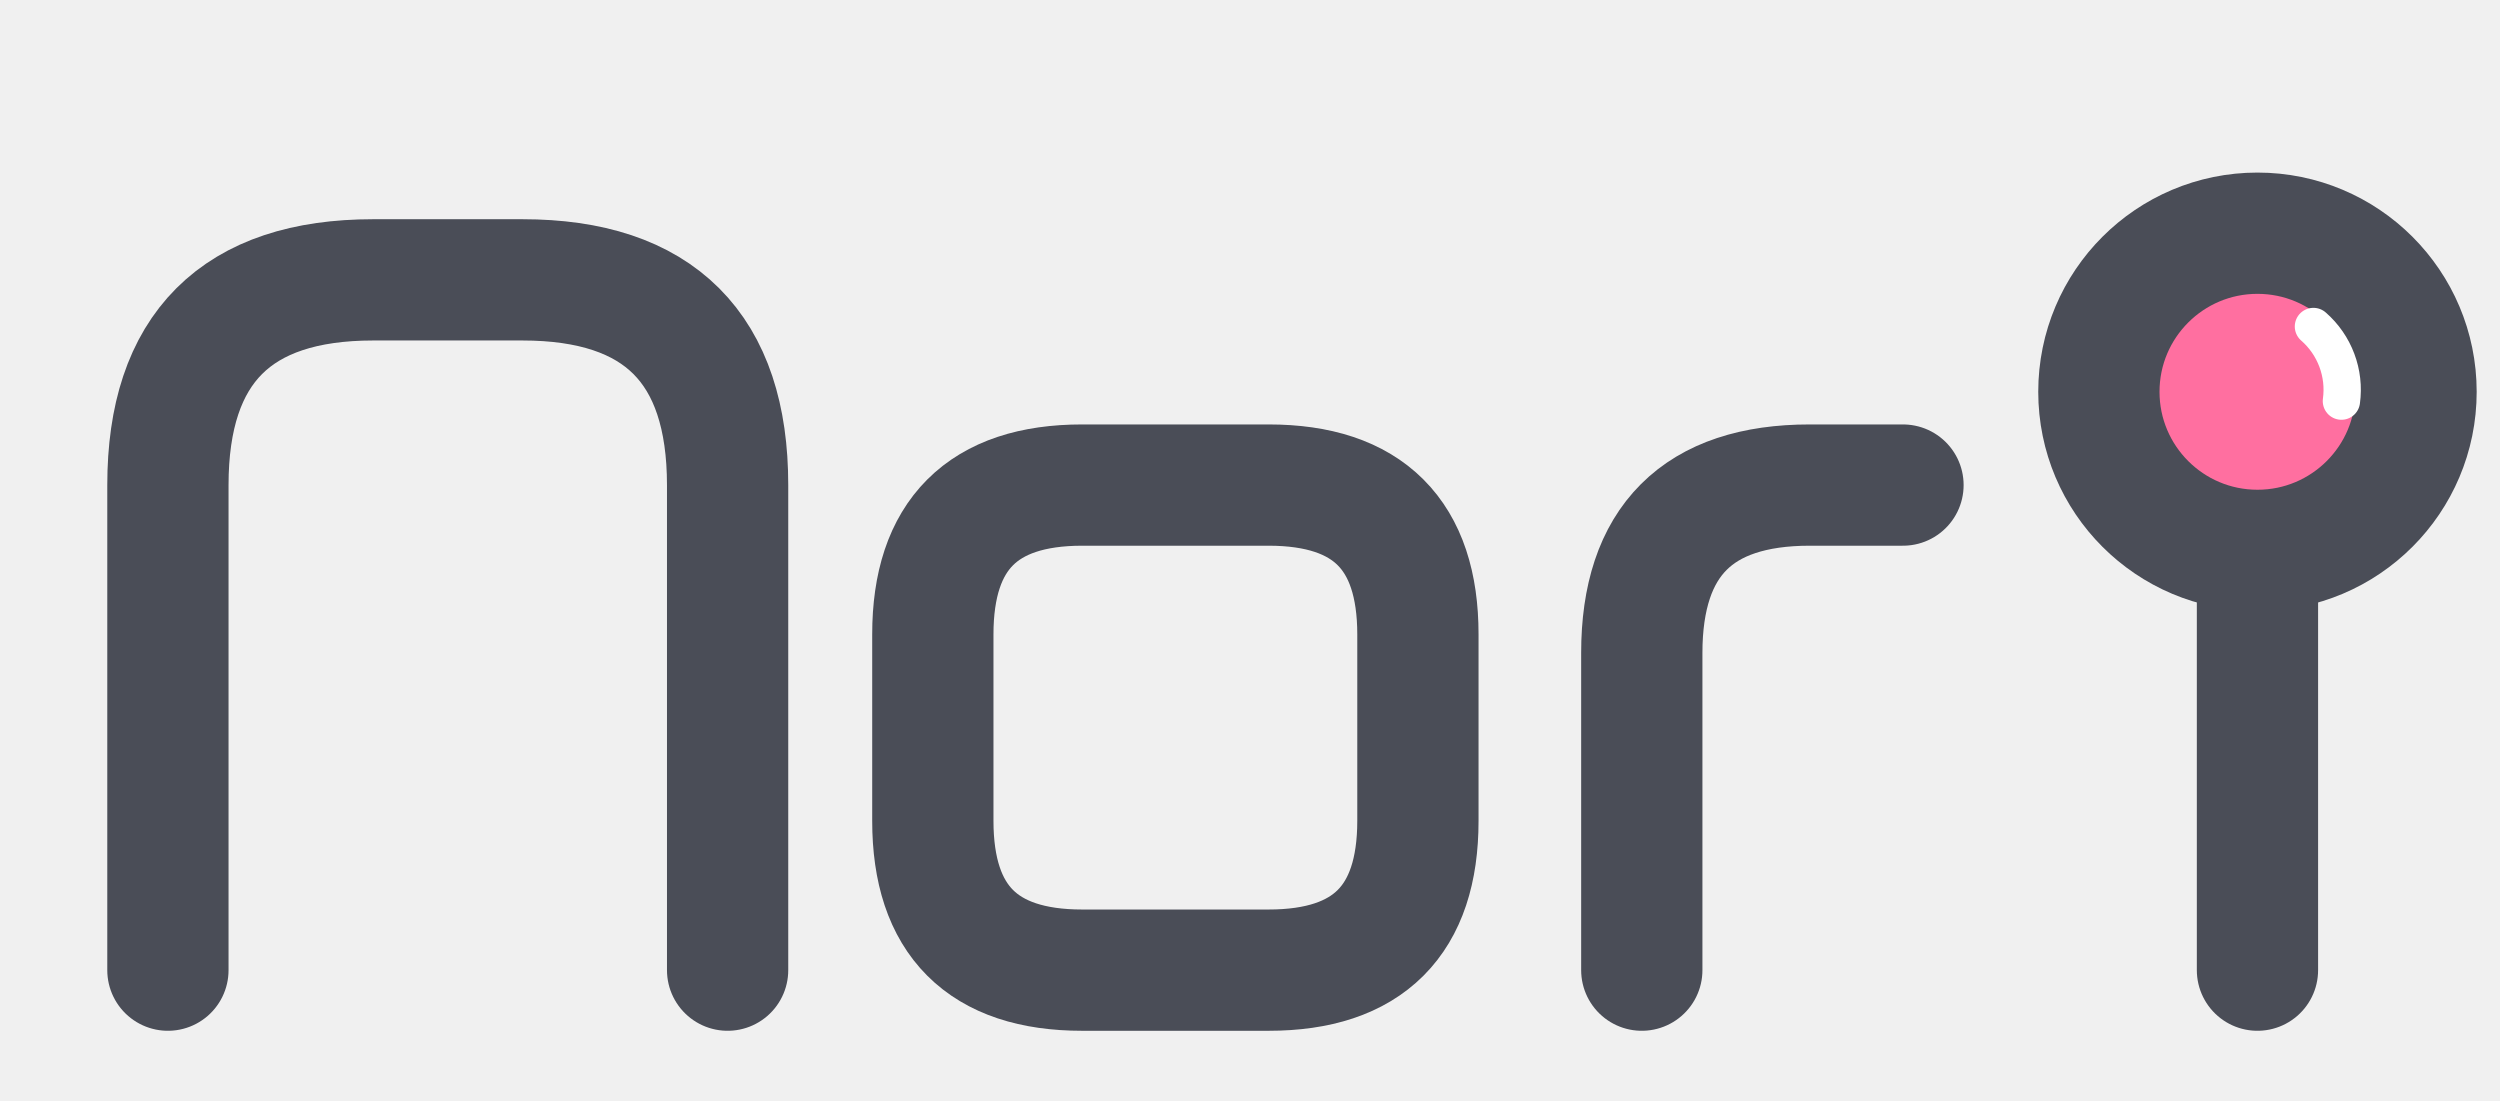
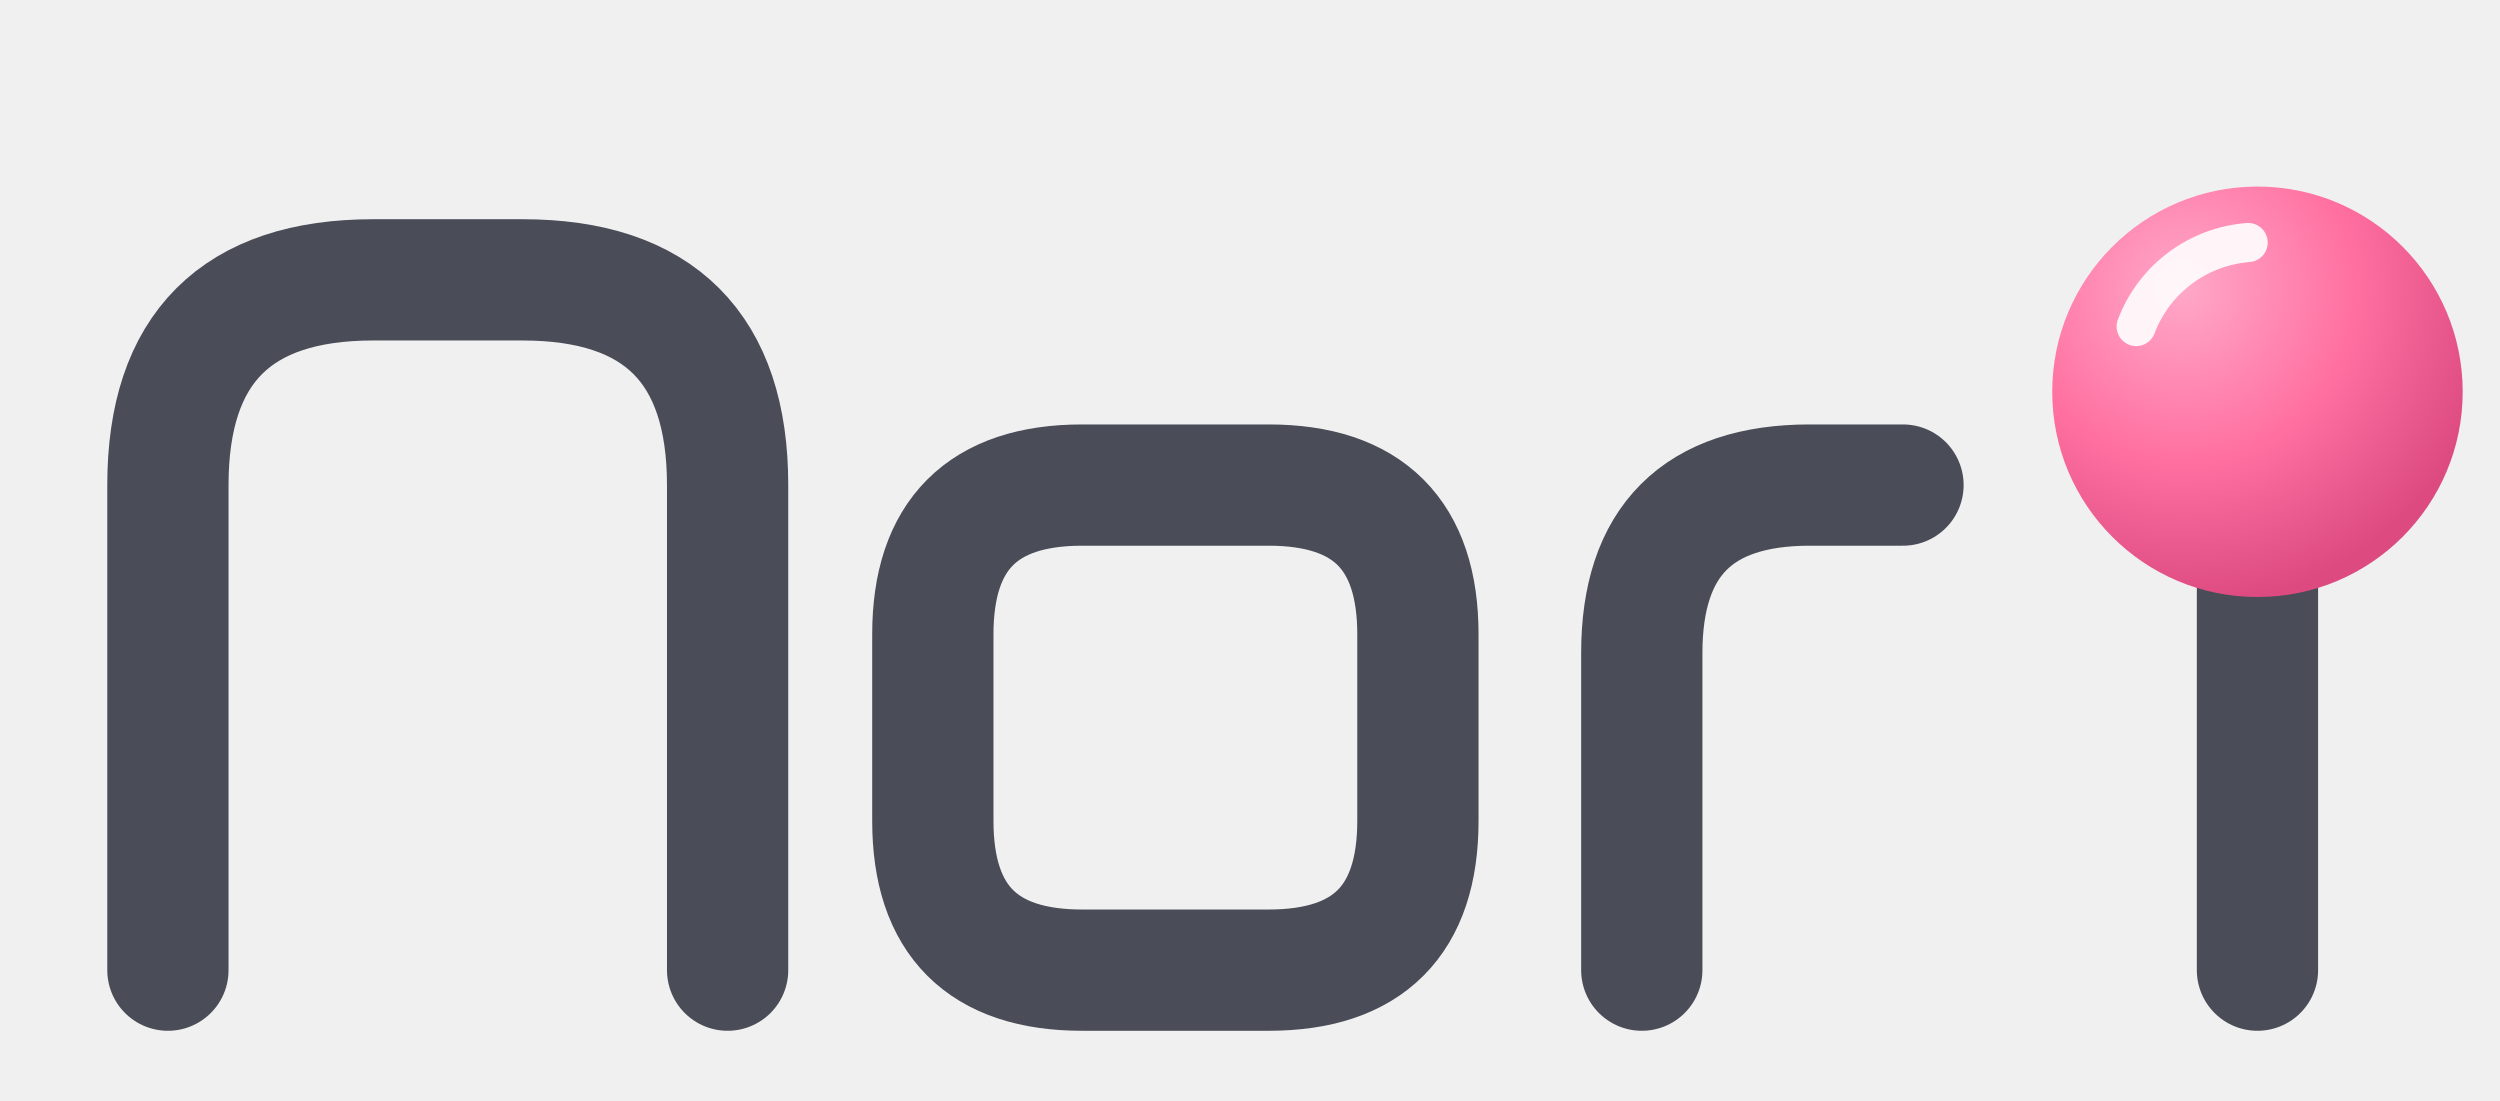
<svg xmlns="http://www.w3.org/2000/svg" viewBox="0 0 268 118" width="268">
  <g fill="none" stroke="#4A4D57" stroke-width="13" stroke-linecap="round" stroke-linejoin="round">
    <path d="M18,104 L18,52 Q18,30 40,30 L56,30 Q78,30 78,52 L78,104" />
    <path d="M116,52 L136,52 Q152,52 152,68 L152,88 Q152,104 136,104 L116,104 Q100,104 100,88 L100,68 Q100,52 116,52 Z" />
    <path d="M176,104 L176,70 Q176,52 194,52 L204,52" />
    <path d="M242,60 L242,104" />
  </g>
-   <path d="M225,42 A17,17 0 1,1 259,42 A17,17 0 1,1 225,42 Z" fill="#FF6FA0" stroke="#4A4D57" stroke-width="13" />
-   <path d="M248,35 A9,9 0 0,1 251,43" fill="none" stroke="#fff" stroke-width="4" stroke-linecap="round" />
+   <defs>
+     <radialGradient id="noriBall" gradientUnits="userSpaceOnUse" cx="234" cy="31" r="34">
+       <stop offset="0" stop-color="#FFA8C8" />
+       <stop offset=".55" stop-color="#FF6FA0" />
+       <stop offset="1" stop-color="#DC4A80" />
+     </radialGradient>
+   </defs>
+   <circle cx="242" cy="42" r="22" fill="url(#noriBall)" />
+   <path d="M229,35 A14,14 0 0,1 241,26" fill="none" stroke="#fff" stroke-opacity=".9" stroke-width="4.2" stroke-linecap="round" />
</svg>
